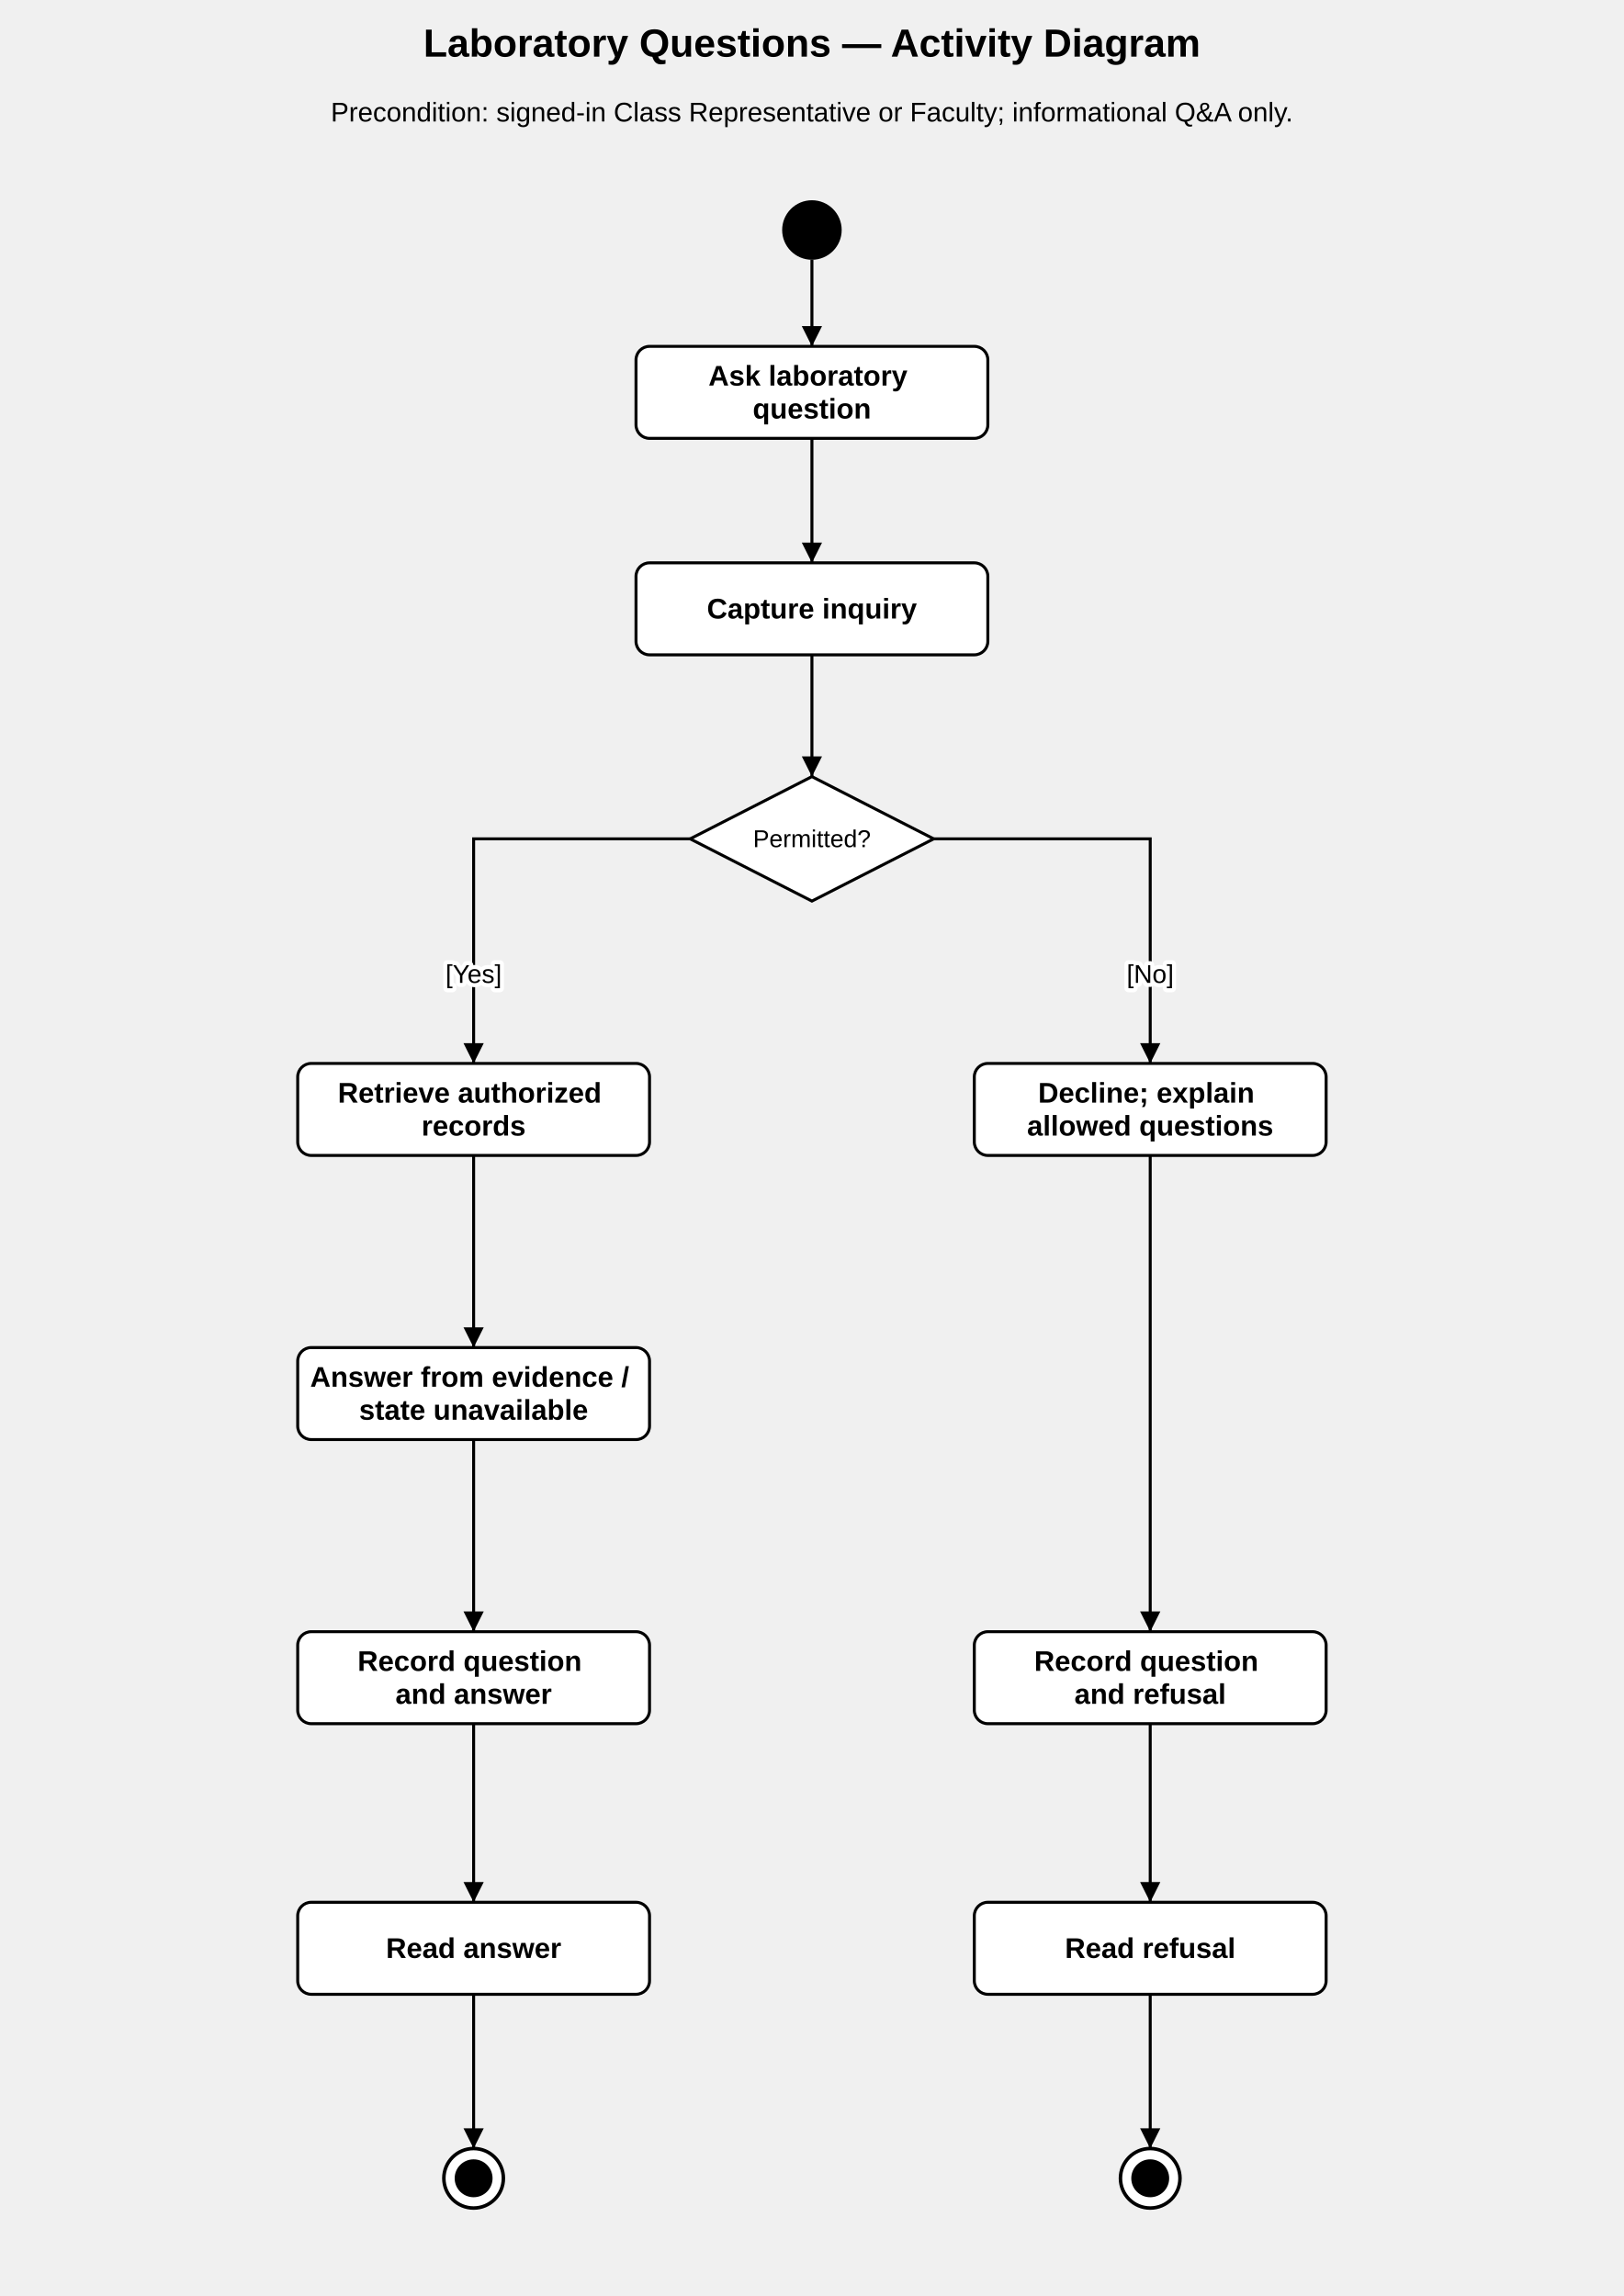
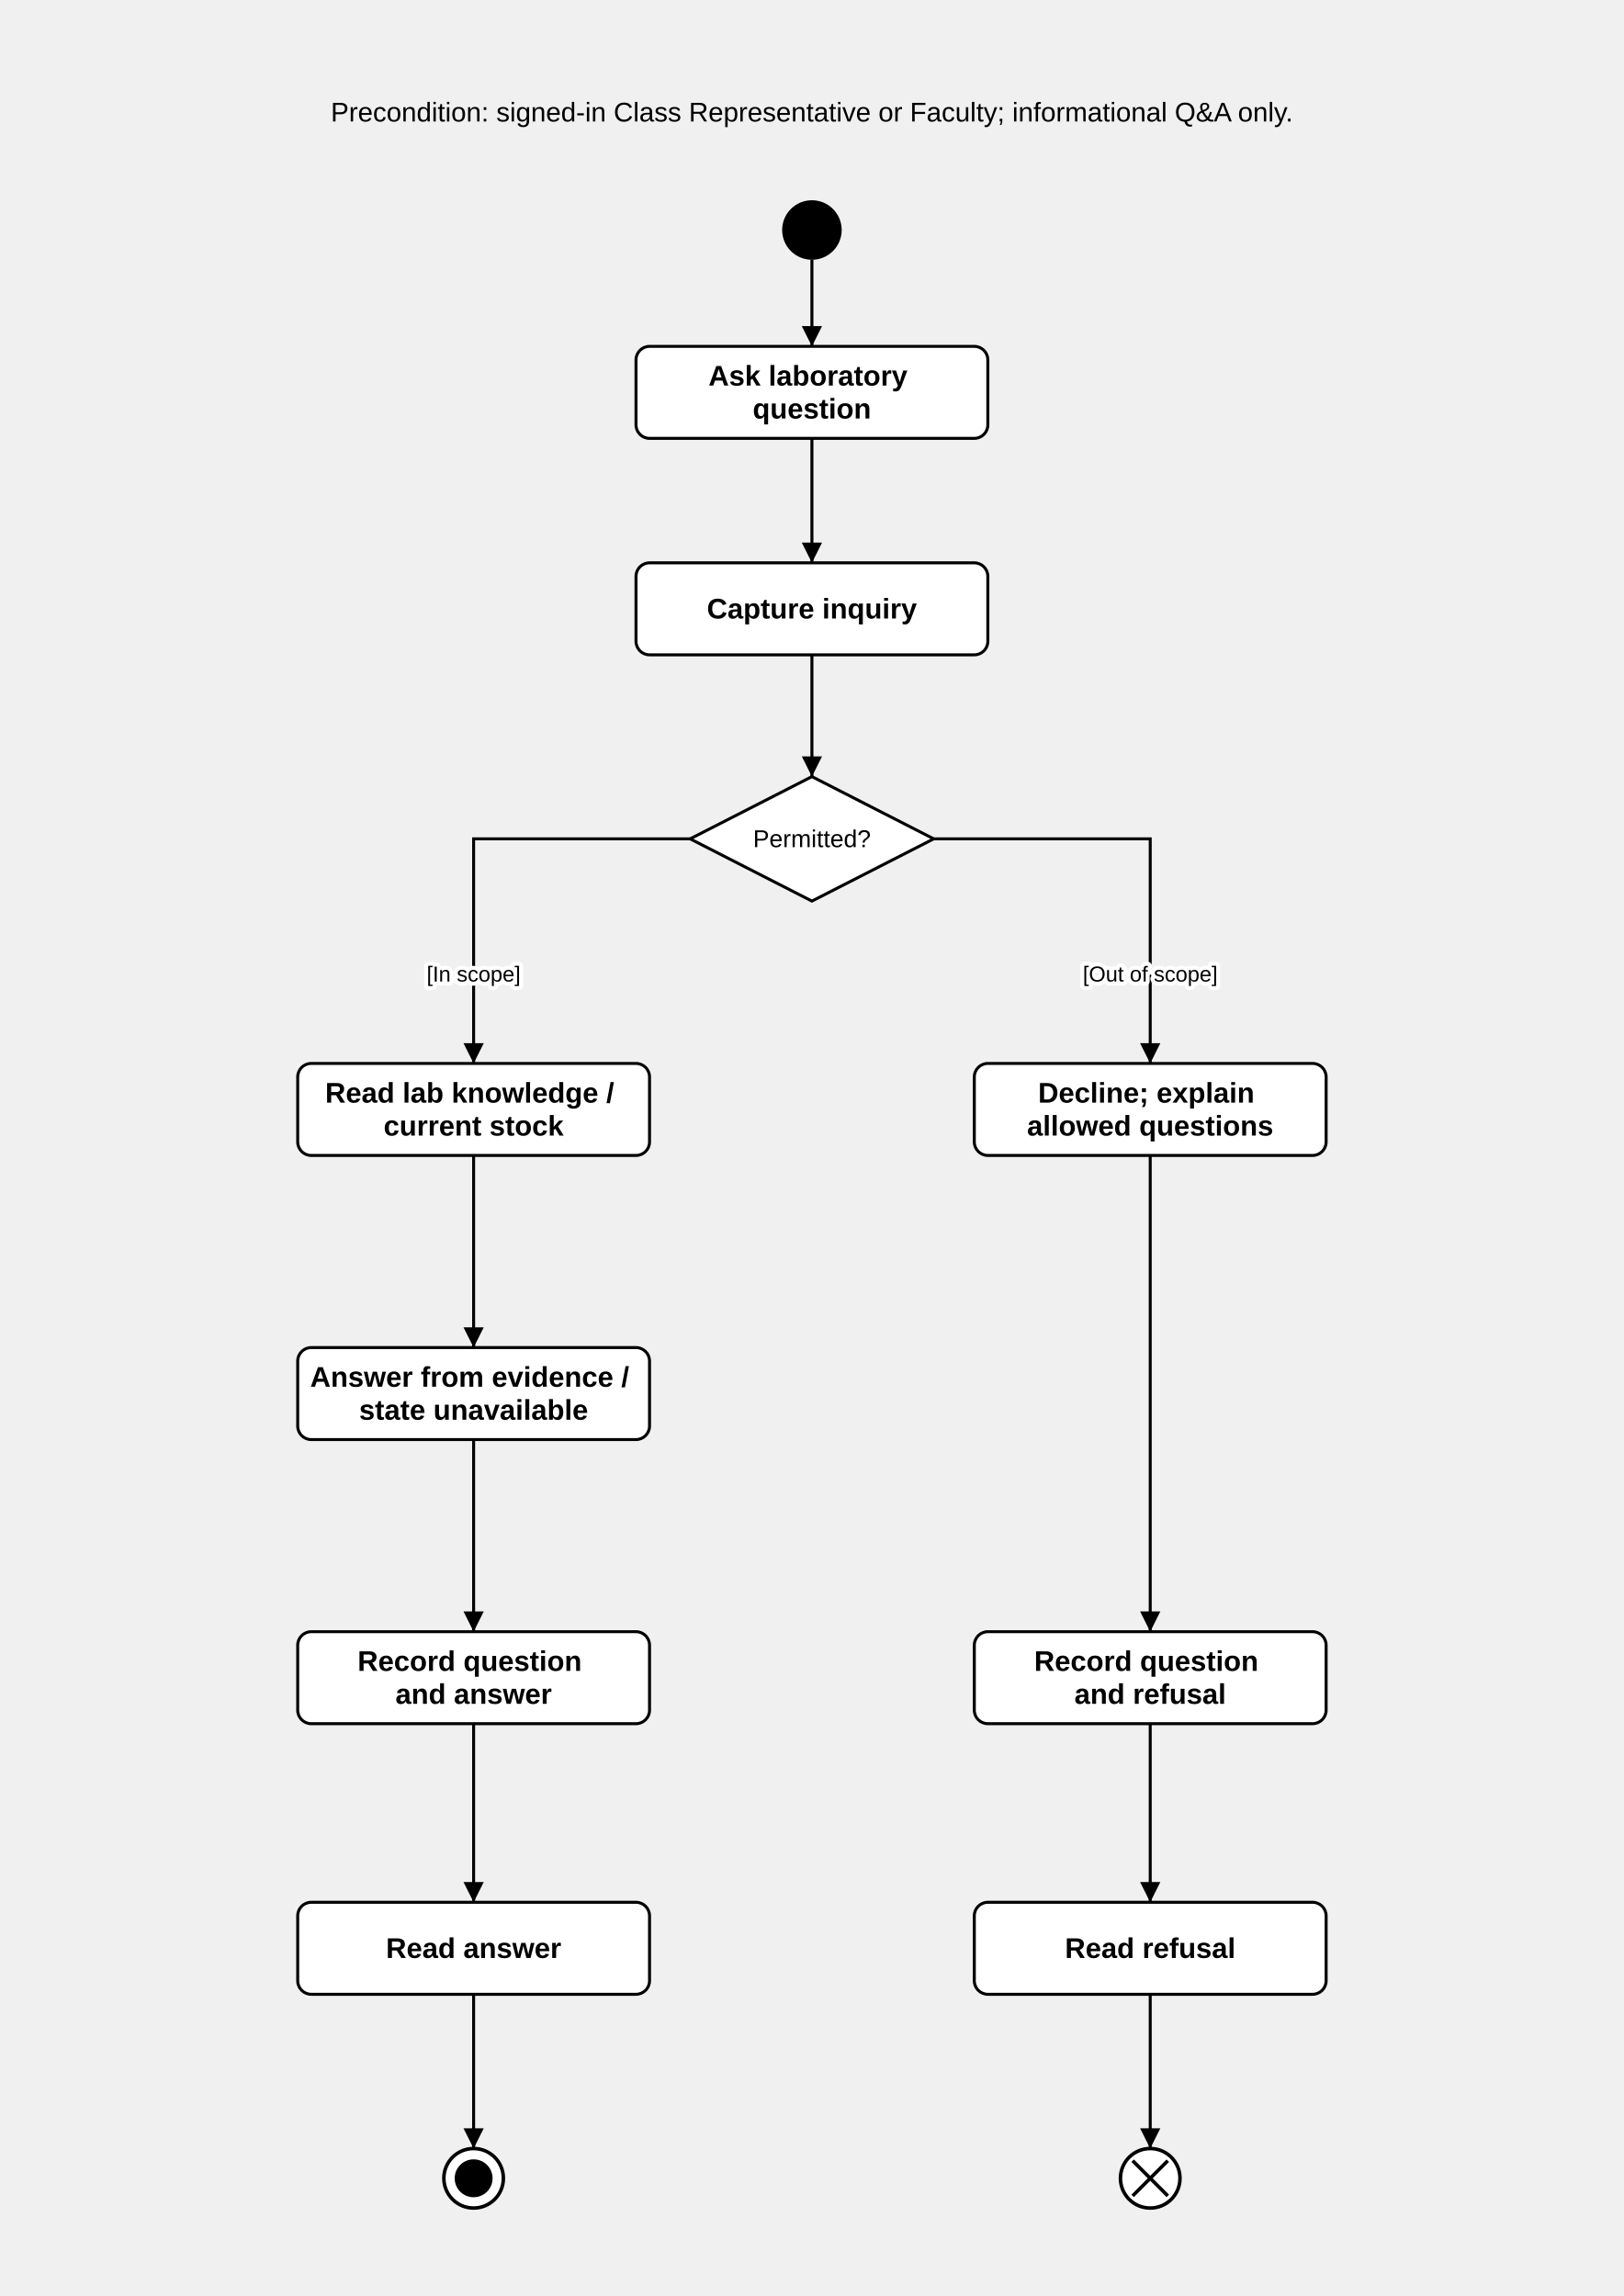
<svg xmlns="http://www.w3.org/2000/svg" viewBox="0 0 1200 1697" role="img" aria-label="Answer Laboratory Questions — portrait UML Activity Diagram" data-parent="p3" width="2400" height="3394" style="fill: rgb(0, 0, 0); stroke: none; stroke-width: 1px; stroke-dasharray: none; stroke-linecap: butt; stroke-linejoin: miter; font-family: Arial, Helvetica, sans-serif; font-size: 16px; font-weight: 400; font-style: normal; text-anchor: start; opacity: 1;">
  <defs style="fill: rgb(0, 0, 0); stroke: none; stroke-width: 1px; stroke-dasharray: none; stroke-linecap: butt; stroke-linejoin: miter; font-family: Arial, Helvetica, sans-serif; font-size: 16px; font-weight: 400; font-style: normal; text-anchor: start; opacity: 1;">
    <marker id="activity-p3-arrow" viewBox="0 0 10 10" refX="9" refY="5" markerWidth="8.5" markerHeight="8.5" orient="auto" style="fill: rgb(0, 0, 0); stroke: none; stroke-width: 1px; stroke-dasharray: none; stroke-linecap: butt; stroke-linejoin: miter; font-family: Arial, Helvetica, sans-serif; font-size: 16px; font-weight: 400; font-style: normal; text-anchor: start; opacity: 1;">
      <path d="M1 1 L9 5 L1 9 Z" fill="#000" style="fill: rgb(0, 0, 0); stroke: none; stroke-width: 1px; stroke-dasharray: none; stroke-linecap: butt; stroke-linejoin: miter; font-family: Arial, Helvetica, sans-serif; font-size: 16px; font-weight: 400; font-style: normal; text-anchor: start; opacity: 1;" />
    </marker>
    <style style="fill: rgb(0, 0, 0); stroke: none; stroke-width: 1px; stroke-dasharray: none; stroke-linecap: butt; stroke-linejoin: miter; font-family: Arial, Helvetica, sans-serif; font-size: 16px; font-weight: 400; font-style: normal; text-anchor: start; opacity: 1;">text{font-family:Arial,Helvetica,sans-serif;fill:#000}.line{fill:none;stroke:#000;stroke-width:2.2}</style>
  </defs>
  <g style="fill: rgb(0, 0, 0); stroke: none; stroke-width: 1px; stroke-dasharray: none; stroke-linecap: butt; stroke-linejoin: miter; font-family: Arial, Helvetica, sans-serif; font-size: 16px; font-weight: 400; font-style: normal; text-anchor: start; opacity: 1;">
    <path d="M600 192 L600 256" class="line" style="fill: none; stroke: rgb(0, 0, 0); stroke-width: 2.2px; stroke-dasharray: none; stroke-linecap: butt; stroke-linejoin: miter; font-family: Arial, Helvetica, sans-serif; font-size: 16px; font-weight: 400; font-style: normal; text-anchor: start; opacity: 1;" marker-end="url(#activity-p3-arrow)" data-control-from="start" data-control-to="ask" />
    <path d="M600 324 L600 416" class="line" style="fill: none; stroke: rgb(0, 0, 0); stroke-width: 2.2px; stroke-dasharray: none; stroke-linecap: butt; stroke-linejoin: miter; font-family: Arial, Helvetica, sans-serif; font-size: 16px; font-weight: 400; font-style: normal; text-anchor: start; opacity: 1;" marker-end="url(#activity-p3-arrow)" data-control-from="ask" data-control-to="capture" />
    <path d="M600 484 L600 574" class="line" style="fill: none; stroke: rgb(0, 0, 0); stroke-width: 2.2px; stroke-dasharray: none; stroke-linecap: butt; stroke-linejoin: miter; font-family: Arial, Helvetica, sans-serif; font-size: 16px; font-weight: 400; font-style: normal; text-anchor: start; opacity: 1;" marker-end="url(#activity-p3-arrow)" data-control-from="capture" data-control-to="scope" />
    <path d="M510 620 L350 620 L350 786" class="line" style="fill: none; stroke: rgb(0, 0, 0); stroke-width: 2.2px; stroke-dasharray: none; stroke-linecap: butt; stroke-linejoin: miter; font-family: Arial, Helvetica, sans-serif; font-size: 16px; font-weight: 400; font-style: normal; text-anchor: start; opacity: 1;" marker-end="url(#activity-p3-arrow)" data-control-from="scope" data-control-to="records" data-guard="[Yes]" />
    <path d="M350 854 L350 996" class="line" style="fill: none; stroke: rgb(0, 0, 0); stroke-width: 2.2px; stroke-dasharray: none; stroke-linecap: butt; stroke-linejoin: miter; font-family: Arial, Helvetica, sans-serif; font-size: 16px; font-weight: 400; font-style: normal; text-anchor: start; opacity: 1;" marker-end="url(#activity-p3-arrow)" data-control-from="records" data-control-to="answer" />
    <path d="M350 1064 L350 1206" class="line" style="fill: none; stroke: rgb(0, 0, 0); stroke-width: 2.2px; stroke-dasharray: none; stroke-linecap: butt; stroke-linejoin: miter; font-family: Arial, Helvetica, sans-serif; font-size: 16px; font-weight: 400; font-style: normal; text-anchor: start; opacity: 1;" marker-end="url(#activity-p3-arrow)" data-control-from="answer" data-control-to="history" />
    <path d="M350 1274 L350 1406" class="line" style="fill: none; stroke: rgb(0, 0, 0); stroke-width: 2.2px; stroke-dasharray: none; stroke-linecap: butt; stroke-linejoin: miter; font-family: Arial, Helvetica, sans-serif; font-size: 16px; font-weight: 400; font-style: normal; text-anchor: start; opacity: 1;" marker-end="url(#activity-p3-arrow)" data-control-from="history" data-control-to="result" />
    <path d="M350 1474 L350 1588" class="line" style="fill: none; stroke: rgb(0, 0, 0); stroke-width: 2.2px; stroke-dasharray: none; stroke-linecap: butt; stroke-linejoin: miter; font-family: Arial, Helvetica, sans-serif; font-size: 16px; font-weight: 400; font-style: normal; text-anchor: start; opacity: 1;" marker-end="url(#activity-p3-arrow)" data-control-from="result" data-control-to="end" />
    <path d="M690 620 L850 620 L850 786" class="line" style="fill: none; stroke: rgb(0, 0, 0); stroke-width: 2.2px; stroke-dasharray: none; stroke-linecap: butt; stroke-linejoin: miter; font-family: Arial, Helvetica, sans-serif; font-size: 16px; font-weight: 400; font-style: normal; text-anchor: start; opacity: 1;" marker-end="url(#activity-p3-arrow)" data-control-from="scope" data-control-to="decline" data-guard="[No]" />
    <path d="M850 854 L850 1206" class="line" style="fill: none; stroke: rgb(0, 0, 0); stroke-width: 2.2px; stroke-dasharray: none; stroke-linecap: butt; stroke-linejoin: miter; font-family: Arial, Helvetica, sans-serif; font-size: 16px; font-weight: 400; font-style: normal; text-anchor: start; opacity: 1;" marker-end="url(#activity-p3-arrow)" data-control-from="decline" data-control-to="refusal-history" />
    <path d="M850 1274 L850 1406" class="line" style="fill: none; stroke: rgb(0, 0, 0); stroke-width: 2.2px; stroke-dasharray: none; stroke-linecap: butt; stroke-linejoin: miter; font-family: Arial, Helvetica, sans-serif; font-size: 16px; font-weight: 400; font-style: normal; text-anchor: start; opacity: 1;" marker-end="url(#activity-p3-arrow)" data-control-from="refusal-history" data-control-to="refusal-result" />
    <path d="M850 1474 L850 1588" class="line" style="fill: none; stroke: rgb(0, 0, 0); stroke-width: 2.2px; stroke-dasharray: none; stroke-linecap: butt; stroke-linejoin: miter; font-family: Arial, Helvetica, sans-serif; font-size: 16px; font-weight: 400; font-style: normal; text-anchor: start; opacity: 1;" marker-end="url(#activity-p3-arrow)" data-control-from="refusal-result" data-control-to="refusal-end" />
  </g>
  <g style="fill: rgb(0, 0, 0); stroke: none; stroke-width: 1px; stroke-dasharray: none; stroke-linecap: butt; stroke-linejoin: miter; font-family: Arial, Helvetica, sans-serif; font-size: 16px; font-weight: 400; font-style: normal; text-anchor: start; opacity: 1;">
    <circle cx="600" cy="170" r="22" fill="#000" data-activity-node="start" data-uml-kind="initial" style="fill: rgb(0, 0, 0); stroke: none; stroke-width: 1px; stroke-dasharray: none; stroke-linecap: butt; stroke-linejoin: miter; font-family: Arial, Helvetica, sans-serif; font-size: 16px; font-weight: 400; font-style: normal; text-anchor: start; opacity: 1;" />
    <g data-activity-node="ask" data-uml-kind="action" style="fill: rgb(0, 0, 0); stroke: none; stroke-width: 1px; stroke-dasharray: none; stroke-linecap: butt; stroke-linejoin: miter; font-family: Arial, Helvetica, sans-serif; font-size: 16px; font-weight: 400; font-style: normal; text-anchor: start; opacity: 1;">
      <rect x="470" y="256" width="260" height="68" rx="10" fill="#fff" stroke="#000" stroke-width="2.2" style="fill: rgb(255, 255, 255); stroke: rgb(0, 0, 0); stroke-width: 2.2px; stroke-dasharray: none; stroke-linecap: butt; stroke-linejoin: miter; font-family: Arial, Helvetica, sans-serif; font-size: 16px; font-weight: 400; font-style: normal; text-anchor: start; opacity: 1;" />
      <text text-anchor="middle" font-size="21" font-weight="700" style="fill: rgb(0, 0, 0); stroke: none; stroke-width: 1px; stroke-dasharray: none; stroke-linecap: butt; stroke-linejoin: miter; font-family: Arial, Helvetica, sans-serif; font-size: 21px; font-weight: 700; font-style: normal; text-anchor: middle; opacity: 1;">
        <tspan x="600" y="284.96" style="fill: rgb(0, 0, 0); stroke: none; stroke-width: 1px; stroke-dasharray: none; stroke-linecap: butt; stroke-linejoin: miter; font-family: Arial, Helvetica, sans-serif; font-size: 21px; font-weight: 700; font-style: normal; text-anchor: middle; opacity: 1;">Ask laboratory</tspan>
        <tspan x="600" y="309.32" style="fill: rgb(0, 0, 0); stroke: none; stroke-width: 1px; stroke-dasharray: none; stroke-linecap: butt; stroke-linejoin: miter; font-family: Arial, Helvetica, sans-serif; font-size: 21px; font-weight: 700; font-style: normal; text-anchor: middle; opacity: 1;">question</tspan>
      </text>
    </g>
    <g data-activity-node="capture" data-uml-kind="action" data-child-process="p3.1" data-child-name="Capture Authenticated Inquiry" style="fill: rgb(0, 0, 0); stroke: none; stroke-width: 1px; stroke-dasharray: none; stroke-linecap: butt; stroke-linejoin: miter; font-family: Arial, Helvetica, sans-serif; font-size: 16px; font-weight: 400; font-style: normal; text-anchor: start; opacity: 1;">
      <rect x="470" y="416" width="260" height="68" rx="10" fill="#fff" stroke="#000" stroke-width="2.2" style="fill: rgb(255, 255, 255); stroke: rgb(0, 0, 0); stroke-width: 2.2px; stroke-dasharray: none; stroke-linecap: butt; stroke-linejoin: miter; font-family: Arial, Helvetica, sans-serif; font-size: 16px; font-weight: 400; font-style: normal; text-anchor: start; opacity: 1;" />
      <text text-anchor="middle" font-size="21" font-weight="700" style="fill: rgb(0, 0, 0); stroke: none; stroke-width: 1px; stroke-dasharray: none; stroke-linecap: butt; stroke-linejoin: miter; font-family: Arial, Helvetica, sans-serif; font-size: 21px; font-weight: 700; font-style: normal; text-anchor: middle; opacity: 1;">
        <tspan x="600" y="457.14" style="fill: rgb(0, 0, 0); stroke: none; stroke-width: 1px; stroke-dasharray: none; stroke-linecap: butt; stroke-linejoin: miter; font-family: Arial, Helvetica, sans-serif; font-size: 21px; font-weight: 700; font-style: normal; text-anchor: middle; opacity: 1;">Capture inquiry</tspan>
      </text>
    </g>
    <g data-decision="scope" style="fill: rgb(0, 0, 0); stroke: none; stroke-width: 1px; stroke-dasharray: none; stroke-linecap: butt; stroke-linejoin: miter; font-family: Arial, Helvetica, sans-serif; font-size: 16px; font-weight: 400; font-style: normal; text-anchor: start; opacity: 1;">
      <path d="M600 574 L690 620 L600 666 L510 620 Z" fill="#fff" stroke="#000" stroke-width="2.2" data-activity-node="scope" data-uml-kind="decision" style="fill: rgb(255, 255, 255); stroke: rgb(0, 0, 0); stroke-width: 2.2px; stroke-dasharray: none; stroke-linecap: butt; stroke-linejoin: miter; font-family: Arial, Helvetica, sans-serif; font-size: 16px; font-weight: 400; font-style: normal; text-anchor: start; opacity: 1;" />
      <text text-anchor="middle" font-size="18" font-weight="400" style="fill: rgb(0, 0, 0); stroke: none; stroke-width: 1px; stroke-dasharray: none; stroke-linecap: butt; stroke-linejoin: miter; font-family: Arial, Helvetica, sans-serif; font-size: 18px; font-weight: 400; font-style: normal; text-anchor: middle; opacity: 1;">
        <tspan x="600" y="626.12" style="fill: rgb(0, 0, 0); stroke: none; stroke-width: 1px; stroke-dasharray: none; stroke-linecap: butt; stroke-linejoin: miter; font-family: Arial, Helvetica, sans-serif; font-size: 18px; font-weight: 400; font-style: normal; text-anchor: middle; opacity: 1;">Permitted?</tspan>
      </text>
    </g>
-     <g data-activity-node="records" data-uml-kind="action" data-child-process="p3.2" data-child-name="Retrieve Authorized Records" style="fill: rgb(0, 0, 0); stroke: none; stroke-width: 1px; stroke-dasharray: none; stroke-linecap: butt; stroke-linejoin: miter; font-family: Arial, Helvetica, sans-serif; font-size: 16px; font-weight: 400; font-style: normal; text-anchor: start; opacity: 1;">
+     <g data-activity-node="records" data-uml-kind="action" data-child-process="p3.2" data-child-name="Retrieve Laboratory Knowledge / Stock" style="fill: rgb(0, 0, 0); stroke: none; stroke-width: 1px; stroke-dasharray: none; stroke-linecap: butt; stroke-linejoin: miter; font-family: Arial, Helvetica, sans-serif; font-size: 16px; font-weight: 400; font-style: normal; text-anchor: start; opacity: 1;">
      <rect x="220" y="786" width="260" height="68" rx="10" fill="#fff" stroke="#000" stroke-width="2.2" style="fill: rgb(255, 255, 255); stroke: rgb(0, 0, 0); stroke-width: 2.2px; stroke-dasharray: none; stroke-linecap: butt; stroke-linejoin: miter; font-family: Arial, Helvetica, sans-serif; font-size: 16px; font-weight: 400; font-style: normal; text-anchor: start; opacity: 1;" />
      <text text-anchor="middle" font-size="21" font-weight="700" style="fill: rgb(0, 0, 0); stroke: none; stroke-width: 1px; stroke-dasharray: none; stroke-linecap: butt; stroke-linejoin: miter; font-family: Arial, Helvetica, sans-serif; font-size: 21px; font-weight: 700; font-style: normal; text-anchor: middle; opacity: 1;">
-         <tspan x="350" y="814.96" style="fill: rgb(0, 0, 0); stroke: none; stroke-width: 1px; stroke-dasharray: none; stroke-linecap: butt; stroke-linejoin: miter; font-family: Arial, Helvetica, sans-serif; font-size: 21px; font-weight: 700; font-style: normal; text-anchor: middle; opacity: 1;">Retrieve authorized</tspan>
-         <tspan x="350" y="839.32" style="fill: rgb(0, 0, 0); stroke: none; stroke-width: 1px; stroke-dasharray: none; stroke-linecap: butt; stroke-linejoin: miter; font-family: Arial, Helvetica, sans-serif; font-size: 21px; font-weight: 700; font-style: normal; text-anchor: middle; opacity: 1;">records</tspan>
+         <tspan x="350" y="814.96" style="fill: rgb(0, 0, 0); stroke: none; stroke-width: 1px; stroke-dasharray: none; stroke-linecap: butt; stroke-linejoin: miter; font-family: Arial, Helvetica, sans-serif; font-size: 21px; font-weight: 700; font-style: normal; text-anchor: middle; opacity: 1;">Read lab knowledge /</tspan>
+         <tspan x="350" y="839.32" style="fill: rgb(0, 0, 0); stroke: none; stroke-width: 1px; stroke-dasharray: none; stroke-linecap: butt; stroke-linejoin: miter; font-family: Arial, Helvetica, sans-serif; font-size: 21px; font-weight: 700; font-style: normal; text-anchor: middle; opacity: 1;">current stock</tspan>
      </text>
    </g>
    <g data-activity-node="answer" data-uml-kind="action" data-child-process="p3.3" data-child-name="Compose Grounded Answer" style="fill: rgb(0, 0, 0); stroke: none; stroke-width: 1px; stroke-dasharray: none; stroke-linecap: butt; stroke-linejoin: miter; font-family: Arial, Helvetica, sans-serif; font-size: 16px; font-weight: 400; font-style: normal; text-anchor: start; opacity: 1;">
      <rect x="220" y="996" width="260" height="68" rx="10" fill="#fff" stroke="#000" stroke-width="2.2" style="fill: rgb(255, 255, 255); stroke: rgb(0, 0, 0); stroke-width: 2.2px; stroke-dasharray: none; stroke-linecap: butt; stroke-linejoin: miter; font-family: Arial, Helvetica, sans-serif; font-size: 16px; font-weight: 400; font-style: normal; text-anchor: start; opacity: 1;" />
      <text text-anchor="middle" font-size="21" font-weight="700" style="fill: rgb(0, 0, 0); stroke: none; stroke-width: 1px; stroke-dasharray: none; stroke-linecap: butt; stroke-linejoin: miter; font-family: Arial, Helvetica, sans-serif; font-size: 21px; font-weight: 700; font-style: normal; text-anchor: middle; opacity: 1;">
        <tspan x="350" y="1024.96" style="fill: rgb(0, 0, 0); stroke: none; stroke-width: 1px; stroke-dasharray: none; stroke-linecap: butt; stroke-linejoin: miter; font-family: Arial, Helvetica, sans-serif; font-size: 21px; font-weight: 700; font-style: normal; text-anchor: middle; opacity: 1;">Answer from evidence /</tspan>
        <tspan x="350" y="1049.32" style="fill: rgb(0, 0, 0); stroke: none; stroke-width: 1px; stroke-dasharray: none; stroke-linecap: butt; stroke-linejoin: miter; font-family: Arial, Helvetica, sans-serif; font-size: 21px; font-weight: 700; font-style: normal; text-anchor: middle; opacity: 1;">state unavailable</tspan>
      </text>
    </g>
    <g data-activity-node="history" data-uml-kind="action" data-child-process="p3.4" data-child-name="Record Question / Answer Exchange" style="fill: rgb(0, 0, 0); stroke: none; stroke-width: 1px; stroke-dasharray: none; stroke-linecap: butt; stroke-linejoin: miter; font-family: Arial, Helvetica, sans-serif; font-size: 16px; font-weight: 400; font-style: normal; text-anchor: start; opacity: 1;">
      <rect x="220" y="1206" width="260" height="68" rx="10" fill="#fff" stroke="#000" stroke-width="2.2" style="fill: rgb(255, 255, 255); stroke: rgb(0, 0, 0); stroke-width: 2.2px; stroke-dasharray: none; stroke-linecap: butt; stroke-linejoin: miter; font-family: Arial, Helvetica, sans-serif; font-size: 16px; font-weight: 400; font-style: normal; text-anchor: start; opacity: 1;" />
      <text text-anchor="middle" font-size="21" font-weight="700" style="fill: rgb(0, 0, 0); stroke: none; stroke-width: 1px; stroke-dasharray: none; stroke-linecap: butt; stroke-linejoin: miter; font-family: Arial, Helvetica, sans-serif; font-size: 21px; font-weight: 700; font-style: normal; text-anchor: middle; opacity: 1;">
        <tspan x="350" y="1234.96" style="fill: rgb(0, 0, 0); stroke: none; stroke-width: 1px; stroke-dasharray: none; stroke-linecap: butt; stroke-linejoin: miter; font-family: Arial, Helvetica, sans-serif; font-size: 21px; font-weight: 700; font-style: normal; text-anchor: middle; opacity: 1;">Record question</tspan>
        <tspan x="350" y="1259.32" style="fill: rgb(0, 0, 0); stroke: none; stroke-width: 1px; stroke-dasharray: none; stroke-linecap: butt; stroke-linejoin: miter; font-family: Arial, Helvetica, sans-serif; font-size: 21px; font-weight: 700; font-style: normal; text-anchor: middle; opacity: 1;">and answer</tspan>
      </text>
    </g>
    <g data-activity-node="result" data-uml-kind="action" style="fill: rgb(0, 0, 0); stroke: none; stroke-width: 1px; stroke-dasharray: none; stroke-linecap: butt; stroke-linejoin: miter; font-family: Arial, Helvetica, sans-serif; font-size: 16px; font-weight: 400; font-style: normal; text-anchor: start; opacity: 1;">
      <rect x="220" y="1406" width="260" height="68" rx="10" fill="#fff" stroke="#000" stroke-width="2.2" style="fill: rgb(255, 255, 255); stroke: rgb(0, 0, 0); stroke-width: 2.2px; stroke-dasharray: none; stroke-linecap: butt; stroke-linejoin: miter; font-family: Arial, Helvetica, sans-serif; font-size: 16px; font-weight: 400; font-style: normal; text-anchor: start; opacity: 1;" />
      <text text-anchor="middle" font-size="21" font-weight="700" style="fill: rgb(0, 0, 0); stroke: none; stroke-width: 1px; stroke-dasharray: none; stroke-linecap: butt; stroke-linejoin: miter; font-family: Arial, Helvetica, sans-serif; font-size: 21px; font-weight: 700; font-style: normal; text-anchor: middle; opacity: 1;">
        <tspan x="350" y="1447.14" style="fill: rgb(0, 0, 0); stroke: none; stroke-width: 1px; stroke-dasharray: none; stroke-linecap: butt; stroke-linejoin: miter; font-family: Arial, Helvetica, sans-serif; font-size: 21px; font-weight: 700; font-style: normal; text-anchor: middle; opacity: 1;">Read answer</tspan>
      </text>
    </g>
    <circle cx="350" cy="1610" r="22" fill="#fff" stroke="#000" stroke-width="2.6" style="fill: rgb(255, 255, 255); stroke: rgb(0, 0, 0); stroke-width: 2.6px; stroke-dasharray: none; stroke-linecap: butt; stroke-linejoin: miter; font-family: Arial, Helvetica, sans-serif; font-size: 16px; font-weight: 400; font-style: normal; text-anchor: start; opacity: 1;" />
    <circle cx="350" cy="1610" r="14" fill="#000" data-activity-node="end" data-uml-kind="final" style="fill: rgb(0, 0, 0); stroke: none; stroke-width: 1px; stroke-dasharray: none; stroke-linecap: butt; stroke-linejoin: miter; font-family: Arial, Helvetica, sans-serif; font-size: 16px; font-weight: 400; font-style: normal; text-anchor: start; opacity: 1;" />
    <g data-activity-node="decline" data-uml-kind="action" style="fill: rgb(0, 0, 0); stroke: none; stroke-width: 1px; stroke-dasharray: none; stroke-linecap: butt; stroke-linejoin: miter; font-family: Arial, Helvetica, sans-serif; font-size: 16px; font-weight: 400; font-style: normal; text-anchor: start; opacity: 1;">
      <rect x="720" y="786" width="260" height="68" rx="10" fill="#fff" stroke="#000" stroke-width="2.2" style="fill: rgb(255, 255, 255); stroke: rgb(0, 0, 0); stroke-width: 2.2px; stroke-dasharray: none; stroke-linecap: butt; stroke-linejoin: miter; font-family: Arial, Helvetica, sans-serif; font-size: 16px; font-weight: 400; font-style: normal; text-anchor: start; opacity: 1;" />
      <text text-anchor="middle" font-size="21" font-weight="700" style="fill: rgb(0, 0, 0); stroke: none; stroke-width: 1px; stroke-dasharray: none; stroke-linecap: butt; stroke-linejoin: miter; font-family: Arial, Helvetica, sans-serif; font-size: 21px; font-weight: 700; font-style: normal; text-anchor: middle; opacity: 1;">
        <tspan x="850" y="814.96" style="fill: rgb(0, 0, 0); stroke: none; stroke-width: 1px; stroke-dasharray: none; stroke-linecap: butt; stroke-linejoin: miter; font-family: Arial, Helvetica, sans-serif; font-size: 21px; font-weight: 700; font-style: normal; text-anchor: middle; opacity: 1;">Decline; explain</tspan>
        <tspan x="850" y="839.32" style="fill: rgb(0, 0, 0); stroke: none; stroke-width: 1px; stroke-dasharray: none; stroke-linecap: butt; stroke-linejoin: miter; font-family: Arial, Helvetica, sans-serif; font-size: 21px; font-weight: 700; font-style: normal; text-anchor: middle; opacity: 1;">allowed questions</tspan>
      </text>
    </g>
    <g data-activity-node="refusal-history" data-uml-kind="action" data-child-ref="p3.4" data-child-name="Record Question / Answer Exchange" style="fill: rgb(0, 0, 0); stroke: none; stroke-width: 1px; stroke-dasharray: none; stroke-linecap: butt; stroke-linejoin: miter; font-family: Arial, Helvetica, sans-serif; font-size: 16px; font-weight: 400; font-style: normal; text-anchor: start; opacity: 1;">
      <rect x="720" y="1206" width="260" height="68" rx="10" fill="#fff" stroke="#000" stroke-width="2.2" style="fill: rgb(255, 255, 255); stroke: rgb(0, 0, 0); stroke-width: 2.2px; stroke-dasharray: none; stroke-linecap: butt; stroke-linejoin: miter; font-family: Arial, Helvetica, sans-serif; font-size: 16px; font-weight: 400; font-style: normal; text-anchor: start; opacity: 1;" />
      <text text-anchor="middle" font-size="21" font-weight="700" style="fill: rgb(0, 0, 0); stroke: none; stroke-width: 1px; stroke-dasharray: none; stroke-linecap: butt; stroke-linejoin: miter; font-family: Arial, Helvetica, sans-serif; font-size: 21px; font-weight: 700; font-style: normal; text-anchor: middle; opacity: 1;">
        <tspan x="850" y="1234.96" style="fill: rgb(0, 0, 0); stroke: none; stroke-width: 1px; stroke-dasharray: none; stroke-linecap: butt; stroke-linejoin: miter; font-family: Arial, Helvetica, sans-serif; font-size: 21px; font-weight: 700; font-style: normal; text-anchor: middle; opacity: 1;">Record question</tspan>
        <tspan x="850" y="1259.32" style="fill: rgb(0, 0, 0); stroke: none; stroke-width: 1px; stroke-dasharray: none; stroke-linecap: butt; stroke-linejoin: miter; font-family: Arial, Helvetica, sans-serif; font-size: 21px; font-weight: 700; font-style: normal; text-anchor: middle; opacity: 1;">and refusal</tspan>
      </text>
    </g>
    <g data-activity-node="refusal-result" data-uml-kind="action" style="fill: rgb(0, 0, 0); stroke: none; stroke-width: 1px; stroke-dasharray: none; stroke-linecap: butt; stroke-linejoin: miter; font-family: Arial, Helvetica, sans-serif; font-size: 16px; font-weight: 400; font-style: normal; text-anchor: start; opacity: 1;">
      <rect x="720" y="1406" width="260" height="68" rx="10" fill="#fff" stroke="#000" stroke-width="2.2" style="fill: rgb(255, 255, 255); stroke: rgb(0, 0, 0); stroke-width: 2.2px; stroke-dasharray: none; stroke-linecap: butt; stroke-linejoin: miter; font-family: Arial, Helvetica, sans-serif; font-size: 16px; font-weight: 400; font-style: normal; text-anchor: start; opacity: 1;" />
      <text text-anchor="middle" font-size="21" font-weight="700" style="fill: rgb(0, 0, 0); stroke: none; stroke-width: 1px; stroke-dasharray: none; stroke-linecap: butt; stroke-linejoin: miter; font-family: Arial, Helvetica, sans-serif; font-size: 21px; font-weight: 700; font-style: normal; text-anchor: middle; opacity: 1;">
        <tspan x="850" y="1447.14" style="fill: rgb(0, 0, 0); stroke: none; stroke-width: 1px; stroke-dasharray: none; stroke-linecap: butt; stroke-linejoin: miter; font-family: Arial, Helvetica, sans-serif; font-size: 21px; font-weight: 700; font-style: normal; text-anchor: middle; opacity: 1;">Read refusal</tspan>
      </text>
    </g>
-     <circle cx="850" cy="1610" r="22" fill="#fff" stroke="#000" stroke-width="2.6" style="fill: rgb(255, 255, 255); stroke: rgb(0, 0, 0); stroke-width: 2.6px; stroke-dasharray: none; stroke-linecap: butt; stroke-linejoin: miter; font-family: Arial, Helvetica, sans-serif; font-size: 16px; font-weight: 400; font-style: normal; text-anchor: start; opacity: 1;" />
-     <circle cx="850" cy="1610" r="14" fill="#000" data-activity-node="refusal-end" data-uml-kind="final" style="fill: rgb(0, 0, 0); stroke: none; stroke-width: 1px; stroke-dasharray: none; stroke-linecap: butt; stroke-linejoin: miter; font-family: Arial, Helvetica, sans-serif; font-size: 16px; font-weight: 400; font-style: normal; text-anchor: start; opacity: 1;" />
+     <g data-activity-node="refusal-end" data-uml-kind="flow-final" style="fill: rgb(0, 0, 0); stroke: none; stroke-width: 1px; stroke-dasharray: none; stroke-linecap: butt; stroke-linejoin: miter; font-family: Arial, Helvetica, sans-serif; font-size: 16px; font-weight: 400; font-style: normal; text-anchor: start; opacity: 1;">
+       <circle cx="850" cy="1610" r="22" fill="#fff" stroke="#000" stroke-width="2.6" style="fill: rgb(255, 255, 255); stroke: rgb(0, 0, 0); stroke-width: 2.6px; stroke-dasharray: none; stroke-linecap: butt; stroke-linejoin: miter; font-family: Arial, Helvetica, sans-serif; font-size: 16px; font-weight: 400; font-style: normal; text-anchor: start; opacity: 1;" />
+       <path d="M837 1597 L863 1623 M863 1597 L837 1623" fill="none" stroke="#000" stroke-width="2.6" style="fill: none; stroke: rgb(0, 0, 0); stroke-width: 2.6px; stroke-dasharray: none; stroke-linecap: butt; stroke-linejoin: miter; font-family: Arial, Helvetica, sans-serif; font-size: 16px; font-weight: 400; font-style: normal; text-anchor: start; opacity: 1;" />
+     </g>
  </g>
  <g style="fill: rgb(0, 0, 0); stroke: none; stroke-width: 1px; stroke-dasharray: none; stroke-linecap: butt; stroke-linejoin: miter; font-family: Arial, Helvetica, sans-serif; font-size: 16px; font-weight: 400; font-style: normal; text-anchor: start; opacity: 1;">
-     <text text-anchor="middle" font-size="29" font-weight="700" style="fill: rgb(0, 0, 0); stroke: none; stroke-width: 1px; stroke-dasharray: none; stroke-linecap: butt; stroke-linejoin: miter; font-family: Arial, Helvetica, sans-serif; font-size: 29px; font-weight: 700; font-style: normal; text-anchor: middle; opacity: 1;">
-       <tspan x="600" y="41.86" style="fill: rgb(0, 0, 0); stroke: none; stroke-width: 1px; stroke-dasharray: none; stroke-linecap: butt; stroke-linejoin: miter; font-family: Arial, Helvetica, sans-serif; font-size: 29px; font-weight: 700; font-style: normal; text-anchor: middle; opacity: 1;">Laboratory Questions — Activity Diagram</tspan>
-     </text>
    <text text-anchor="middle" font-size="20" font-weight="400" style="fill: rgb(0, 0, 0); stroke: none; stroke-width: 1px; stroke-dasharray: none; stroke-linecap: butt; stroke-linejoin: miter; font-family: Arial, Helvetica, sans-serif; font-size: 20px; font-weight: 400; font-style: normal; text-anchor: middle; opacity: 1;">
      <tspan x="600" y="89.8" style="fill: rgb(0, 0, 0); stroke: none; stroke-width: 1px; stroke-dasharray: none; stroke-linecap: butt; stroke-linejoin: miter; font-family: Arial, Helvetica, sans-serif; font-size: 20px; font-weight: 400; font-style: normal; text-anchor: middle; opacity: 1;">Precondition: signed-in Class Representative or Faculty; informational Q&amp;A only.</tspan>
    </text>
-     <text text-anchor="middle" font-size="19" font-weight="400" style="fill: rgb(0, 0, 0); stroke: rgb(255, 255, 255); stroke-width: 6px; paint-order: stroke; stroke-linejoin: round; stroke-dasharray: none; stroke-linecap: butt; font-family: Arial, Helvetica, sans-serif; font-size: 19px; font-weight: 400; font-style: normal; text-anchor: middle; opacity: 1;">
-       <tspan x="350" y="726.46" style="fill: rgb(0, 0, 0); stroke: rgb(255, 255, 255); stroke-width: 6px; stroke-dasharray: none; stroke-linecap: butt; stroke-linejoin: round; font-family: Arial, Helvetica, sans-serif; font-size: 19px; font-weight: 400; font-style: normal; text-anchor: middle; opacity: 1;">[Yes]</tspan>
+     <text text-anchor="middle" font-size="16" font-weight="400" style="fill: rgb(0, 0, 0); stroke: rgb(255, 255, 255); stroke-width: 6px; paint-order: stroke; stroke-linejoin: round; stroke-dasharray: none; stroke-linecap: butt; font-family: Arial, Helvetica, sans-serif; font-size: 16px; font-weight: 400; font-style: normal; text-anchor: middle; opacity: 1;">
+       <tspan x="350" y="725.44" style="fill: rgb(0, 0, 0); stroke: rgb(255, 255, 255); stroke-width: 6px; stroke-dasharray: none; stroke-linecap: butt; stroke-linejoin: round; font-family: Arial, Helvetica, sans-serif; font-size: 16px; font-weight: 400; font-style: normal; text-anchor: middle; opacity: 1;">[In scope]</tspan>
    </text>
-     <text text-anchor="middle" font-size="19" font-weight="400" style="fill: rgb(0, 0, 0); stroke: rgb(255, 255, 255); stroke-width: 6px; paint-order: stroke; stroke-linejoin: round; stroke-dasharray: none; stroke-linecap: butt; font-family: Arial, Helvetica, sans-serif; font-size: 19px; font-weight: 400; font-style: normal; text-anchor: middle; opacity: 1;">
-       <tspan x="850" y="726.46" style="fill: rgb(0, 0, 0); stroke: rgb(255, 255, 255); stroke-width: 6px; stroke-dasharray: none; stroke-linecap: butt; stroke-linejoin: round; font-family: Arial, Helvetica, sans-serif; font-size: 19px; font-weight: 400; font-style: normal; text-anchor: middle; opacity: 1;">[No]</tspan>
+     <text text-anchor="middle" font-size="16" font-weight="400" style="fill: rgb(0, 0, 0); stroke: rgb(255, 255, 255); stroke-width: 6px; paint-order: stroke; stroke-linejoin: round; stroke-dasharray: none; stroke-linecap: butt; font-family: Arial, Helvetica, sans-serif; font-size: 16px; font-weight: 400; font-style: normal; text-anchor: middle; opacity: 1;">
+       <tspan x="850" y="725.44" style="fill: rgb(0, 0, 0); stroke: rgb(255, 255, 255); stroke-width: 6px; stroke-dasharray: none; stroke-linecap: butt; stroke-linejoin: round; font-family: Arial, Helvetica, sans-serif; font-size: 16px; font-weight: 400; font-style: normal; text-anchor: middle; opacity: 1;">[Out of scope]</tspan>
    </text>
  </g>
</svg>
